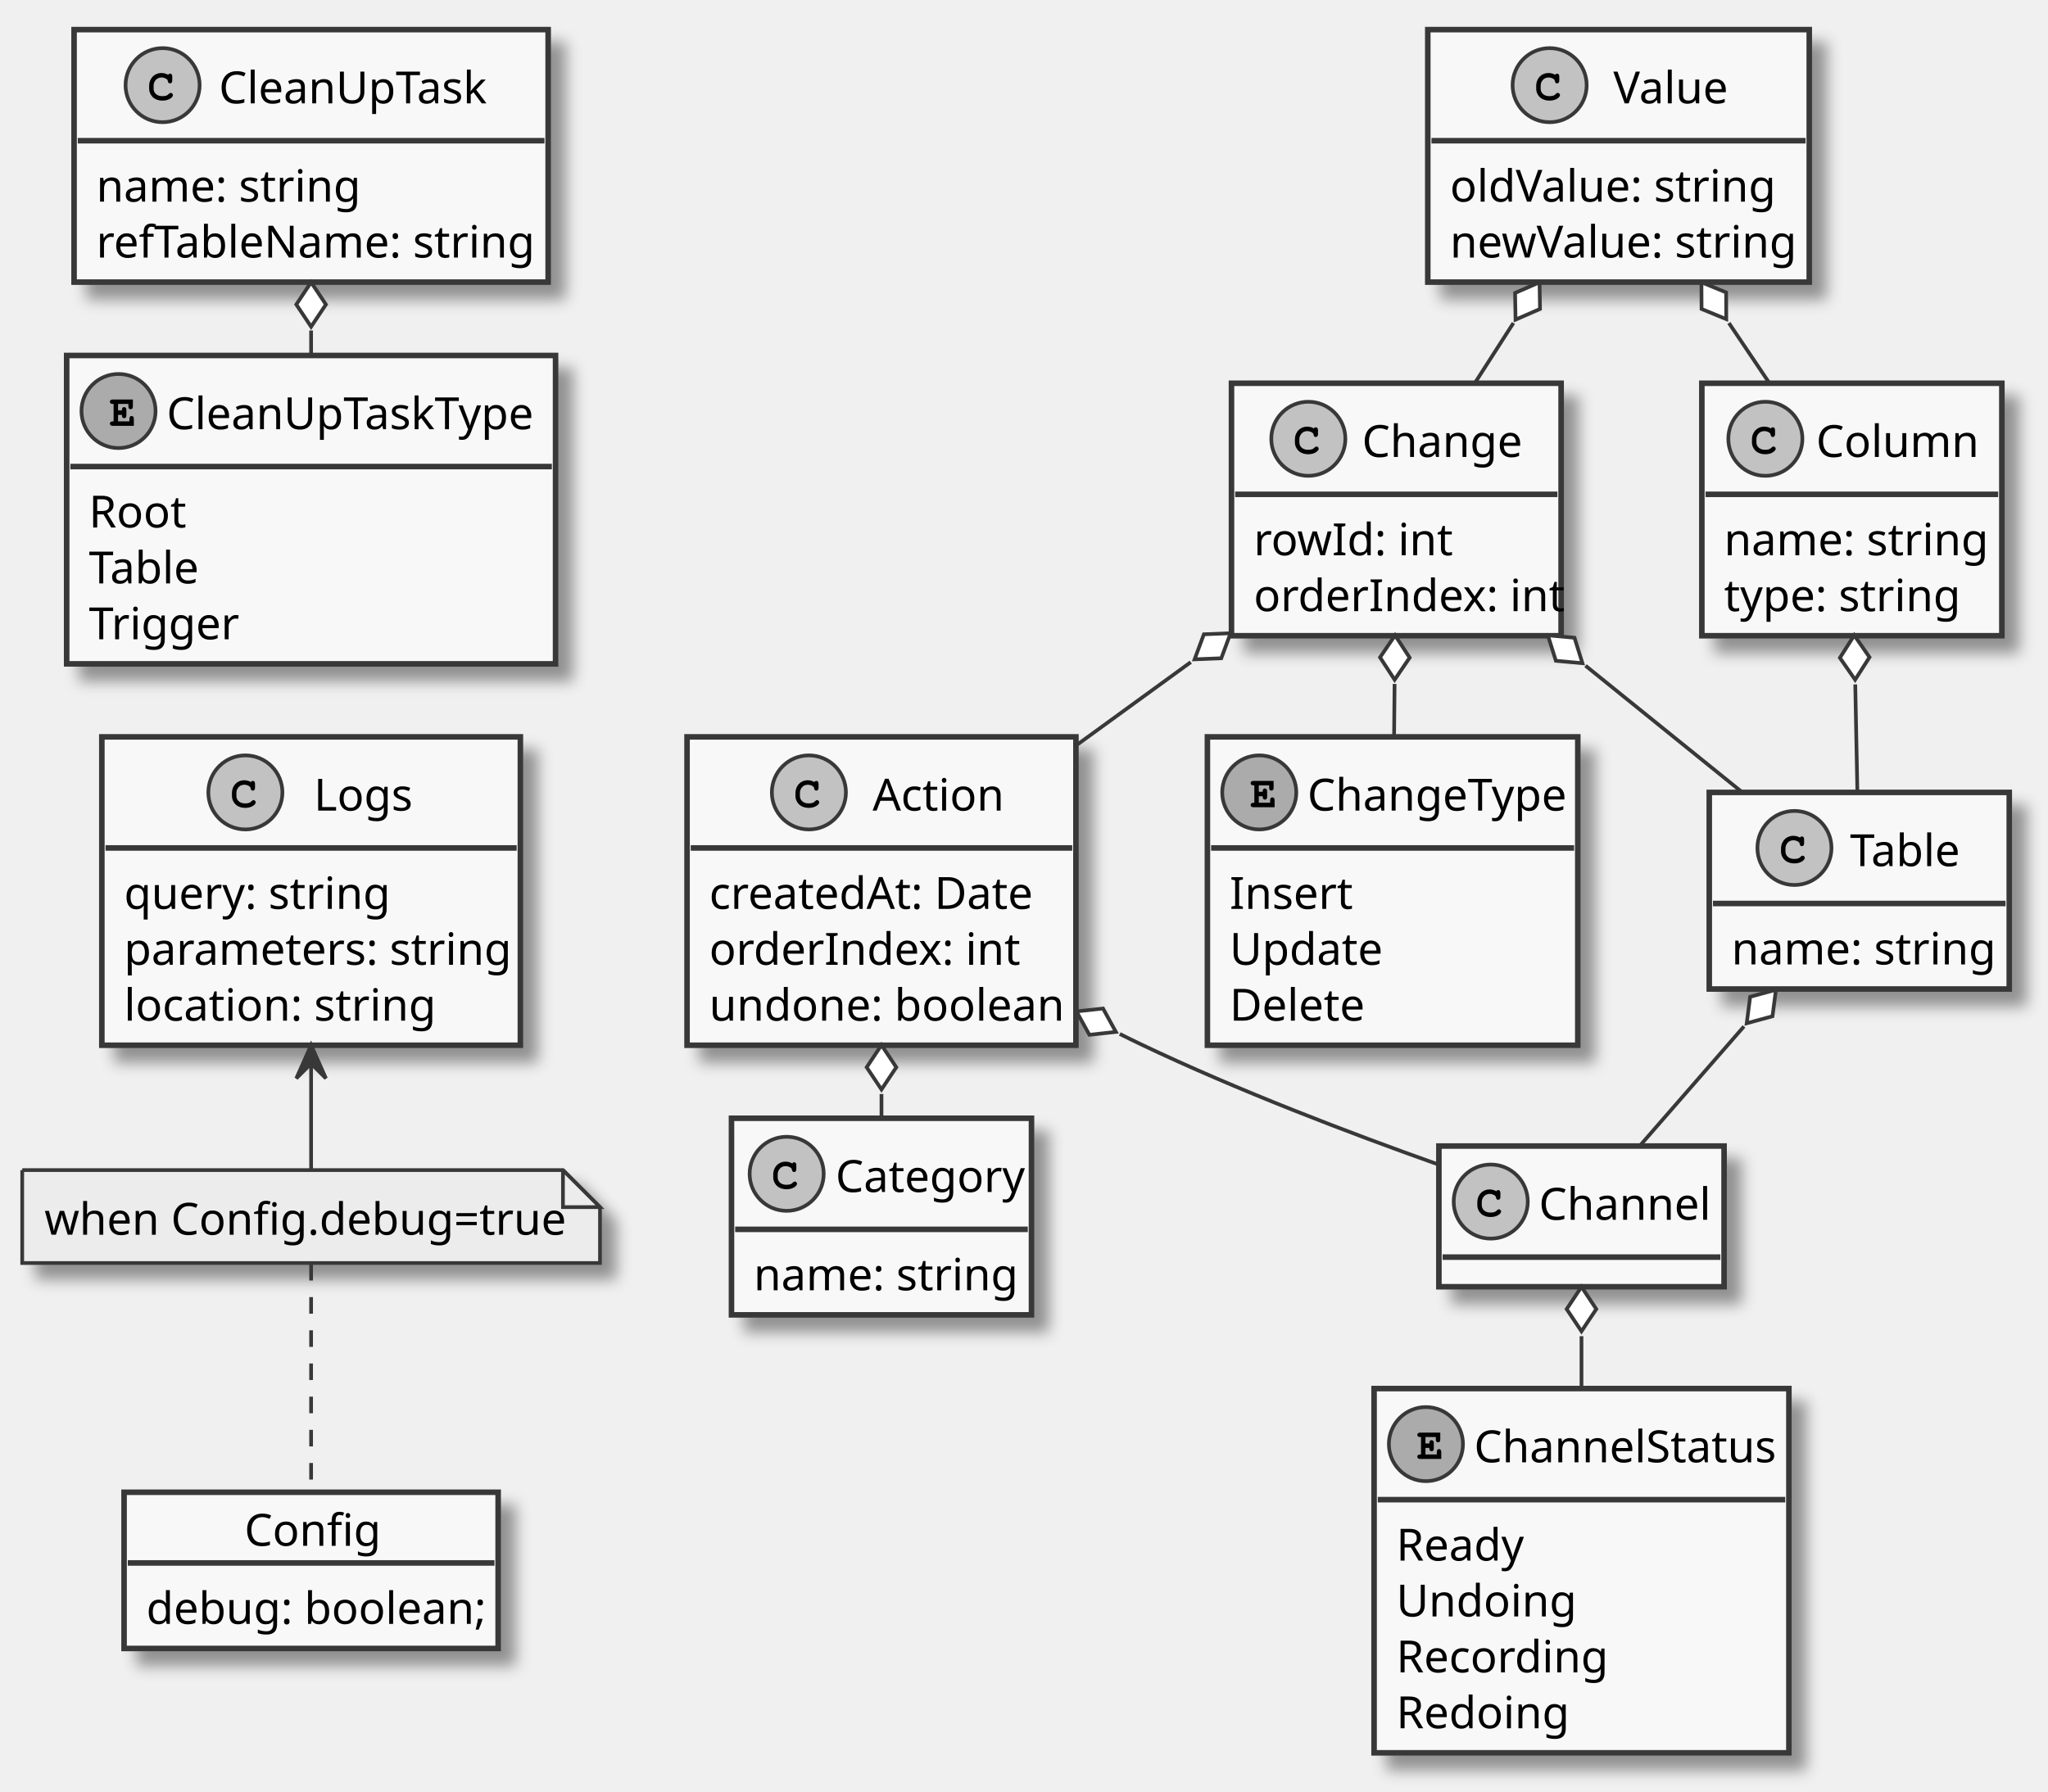
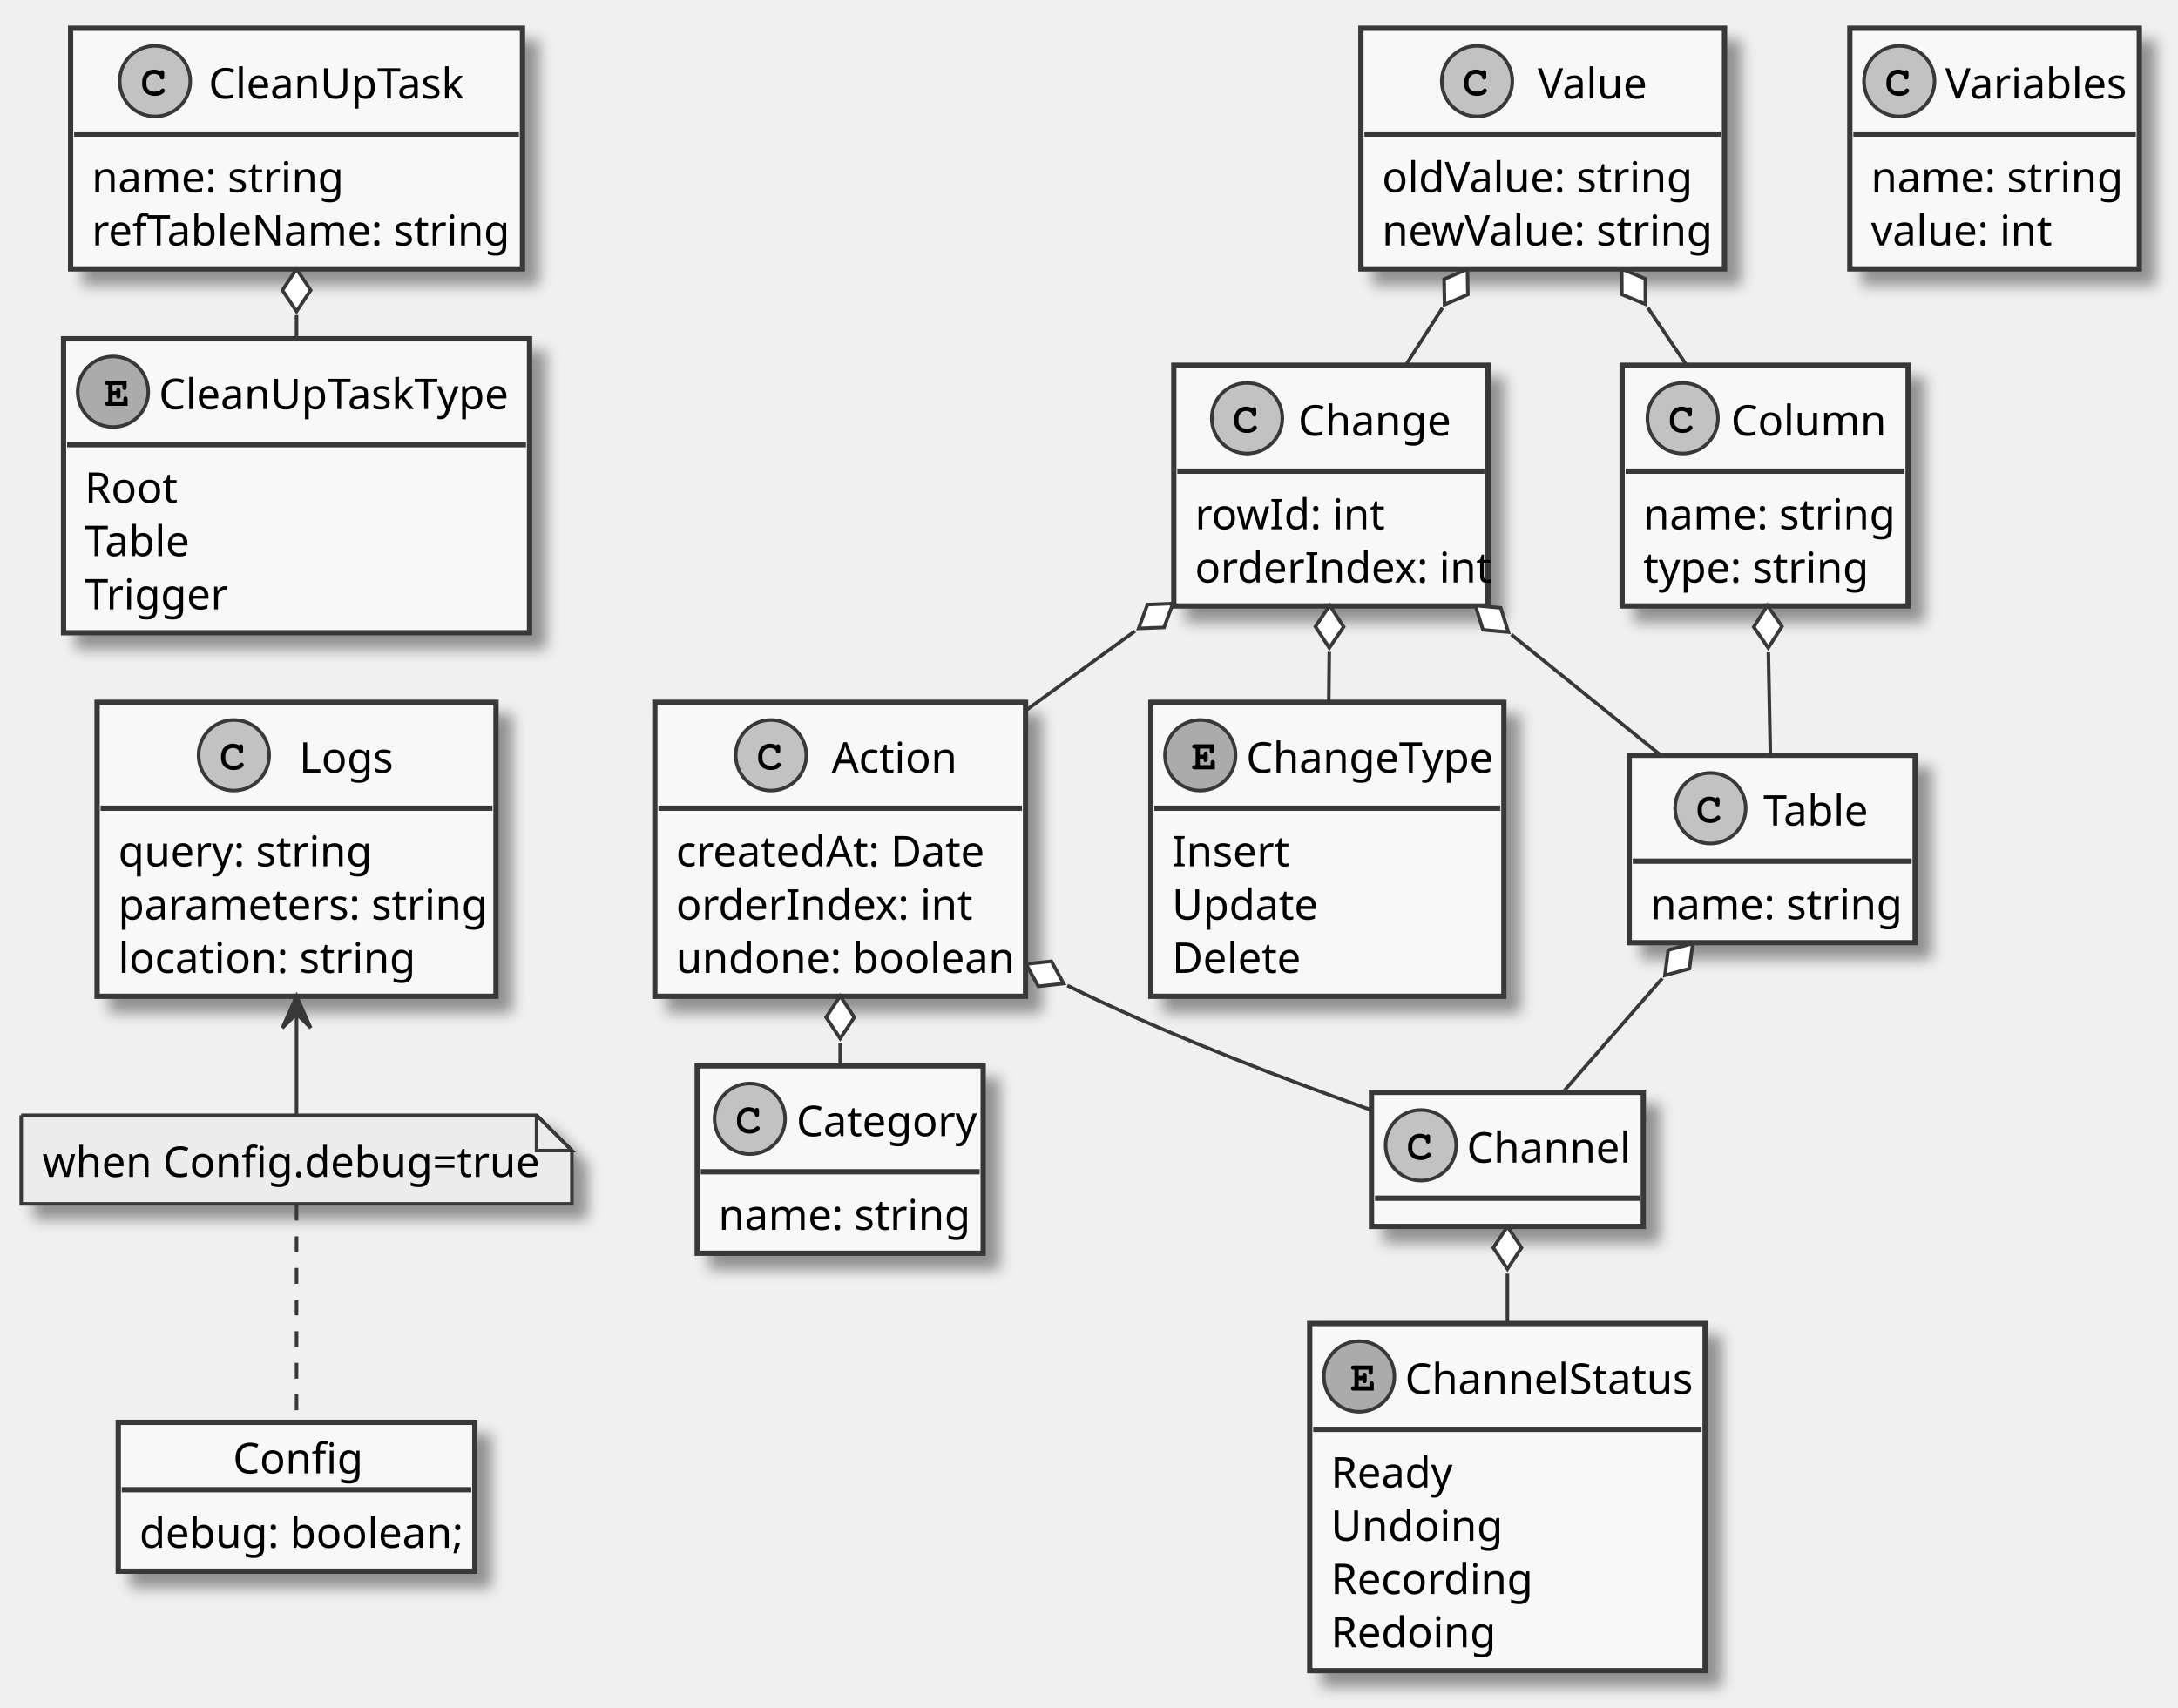
- <svg xmlns="http://www.w3.org/2000/svg" contentScriptType="application/ecmascript" contentStyleType="text/css" height="756.25px" preserveAspectRatio="none" style="width:864px;height:756px;" version="1.1" viewBox="0 0 864 756" width="864.062px" zoomAndPan="magnify">
+ <svg xmlns="http://www.w3.org/2000/svg" contentScriptType="application/ecmascript" contentStyleType="text/css" height="756.25px" preserveAspectRatio="none" style="width:964px;height:756px;" version="1.1" viewBox="0 0 964 756" width="964.062px" zoomAndPan="magnify">
  <defs>
-     <filter height="300%" id="f1dnax5k3gdd8l" width="300%" x="-1" y="-1">
+     <filter height="300%" id="f129brbdswfj5t" width="300%" x="-1" y="-1">
      <feGaussianBlur result="blurOut" stdDeviation="3.125" />
      <feColorMatrix in="blurOut" result="blurOut2" type="matrix" values="0 0 0 0 0 0 0 0 0 0 0 0 0 0 0 0 0 0 .4 0" />
      <feOffset dx="6.25" dy="6.25" in="blurOut2" result="blurOut3" />
      <feBlend in="SourceGraphic" in2="blurOut3" mode="normal" />
    </filter>
  </defs>
  <g>
-     <rect fill="#F8F8F8" filter="url(#f1dnax5k3gdd8l)" height="82.959" id="Category" style="stroke: #383838; stroke-width: 2.344;" width="126.562" x="308.594" y="471.875" />
+     <rect fill="#F8F8F8" filter="url(#f129brbdswfj5t)" height="82.959" id="Category" style="stroke: #383838; stroke-width: 2.344;" width="126.562" x="308.594" y="471.875" />
    <ellipse cx="331.875" cy="495.312" fill="#C2C2C2" rx="15.625" ry="15.625" style="stroke: #383838; stroke-width: 1.562;" />
    <path d="M334.194,490.942 Q334.365,490.698 334.56,490.576 Q334.78,490.454 335.024,490.454 Q335.44,490.454 335.684,490.747 Q335.952,491.04 335.952,491.699 L335.952,493.31 Q335.952,493.97 335.684,494.263 Q335.44,494.556 335.024,494.556 Q334.634,494.556 334.414,494.336 Q334.194,494.141 334.072,493.555 Q334.023,493.164 333.828,492.969 Q333.438,492.554 332.754,492.31 Q332.095,492.065 331.411,492.065 Q330.581,492.065 329.873,492.432 Q329.165,492.798 328.628,493.628 Q328.091,494.434 328.091,495.581 L328.091,496.802 Q328.091,498.144 329.067,499.048 Q330.068,499.951 331.802,499.951 Q332.852,499.951 333.584,499.683 Q333.999,499.512 334.463,499.023 Q334.756,498.731 334.927,498.657 Q335.098,498.56 335.293,498.56 Q335.684,498.56 335.952,498.853 Q336.245,499.121 336.245,499.512 Q336.245,499.902 335.854,500.342 Q335.293,500.977 334.414,501.343 Q333.242,501.831 331.826,501.831 Q330.142,501.831 328.823,501.147 Q327.725,500.61 326.968,499.414 Q326.211,498.218 326.211,496.826 L326.211,495.557 Q326.211,494.092 326.894,492.822 Q327.578,491.553 328.774,490.869 Q329.995,490.185 331.338,490.185 Q332.168,490.185 332.876,490.381 Q333.584,490.552 334.194,490.942 Z " />
    <text fill="#000000" font-family="sans-serif" font-size="18.75" lengthAdjust="spacingAndGlyphs" textLength="76.562" x="352.5" y="502.985">Category</text>
    <line style="stroke: #383838; stroke-width: 2.344;" x1="310.156" x2="433.594" y1="518.75" y2="518.75" />
    <text fill="#000000" font-family="sans-serif" font-size="18.75" lengthAdjust="spacingAndGlyphs" textLength="107.812" x="317.969" y="544.464">name: string</text>
-     <rect fill="#F8F8F8" filter="url(#f1dnax5k3gdd8l)" height="130.127" id="Action" style="stroke: #383838; stroke-width: 2.344;" width="164.062" x="289.844" y="310.938" />
+     <rect fill="#F8F8F8" filter="url(#f129brbdswfj5t)" height="130.127" id="Action" style="stroke: #383838; stroke-width: 2.344;" width="164.062" x="289.844" y="310.938" />
    <ellipse cx="341.25" cy="334.375" fill="#C2C2C2" rx="15.625" ry="15.625" style="stroke: #383838; stroke-width: 1.562;" />
    <path d="M343.569,330.005 Q343.74,329.761 343.935,329.639 Q344.155,329.517 344.399,329.517 Q344.815,329.517 345.059,329.81 Q345.327,330.103 345.327,330.762 L345.327,332.373 Q345.327,333.032 345.059,333.325 Q344.815,333.618 344.399,333.618 Q344.009,333.618 343.789,333.398 Q343.569,333.203 343.447,332.617 Q343.398,332.227 343.203,332.031 Q342.812,331.616 342.129,331.372 Q341.47,331.128 340.786,331.128 Q339.956,331.128 339.248,331.494 Q338.54,331.86 338.003,332.69 Q337.466,333.496 337.466,334.644 L337.466,335.864 Q337.466,337.207 338.442,338.11 Q339.443,339.014 341.177,339.014 Q342.227,339.014 342.959,338.745 Q343.374,338.574 343.838,338.086 Q344.131,337.793 344.302,337.72 Q344.473,337.622 344.668,337.622 Q345.059,337.622 345.327,337.915 Q345.62,338.184 345.62,338.574 Q345.62,338.965 345.229,339.404 Q344.668,340.039 343.789,340.405 Q342.617,340.894 341.201,340.894 Q339.517,340.894 338.198,340.21 Q337.1,339.673 336.343,338.477 Q335.586,337.28 335.586,335.889 L335.586,334.619 Q335.586,333.154 336.269,331.885 Q336.953,330.615 338.149,329.932 Q339.37,329.248 340.713,329.248 Q341.543,329.248 342.251,329.443 Q342.959,329.614 343.569,330.005 Z " />
    <text fill="#000000" font-family="sans-serif" font-size="18.75" lengthAdjust="spacingAndGlyphs" textLength="51.562" x="368.125" y="342.047">Action</text>
    <line style="stroke: #383838; stroke-width: 2.344;" x1="291.406" x2="452.344" y1="357.812" y2="357.812" />
    <text fill="#000000" font-family="sans-serif" font-size="18.75" lengthAdjust="spacingAndGlyphs" textLength="129.688" x="299.219" y="383.527">createdAt: Date</text>
    <text fill="#000000" font-family="sans-serif" font-size="18.75" lengthAdjust="spacingAndGlyphs" textLength="120.312" x="299.219" y="407.111">orderIndex: int</text>
    <text fill="#000000" font-family="sans-serif" font-size="18.75" lengthAdjust="spacingAndGlyphs" textLength="145.312" x="299.219" y="430.695">undone: boolean</text>
-     <rect fill="#F8F8F8" filter="url(#f1dnax5k3gdd8l)" height="106.543" id="Change" style="stroke: #383838; stroke-width: 2.344;" width="139.062" x="519.531" y="161.719" />
+     <rect fill="#F8F8F8" filter="url(#f129brbdswfj5t)" height="106.543" id="Change" style="stroke: #383838; stroke-width: 2.344;" width="139.062" x="519.531" y="161.719" />
    <ellipse cx="551.953" cy="185.156" fill="#C2C2C2" rx="15.625" ry="15.625" style="stroke: #383838; stroke-width: 1.562;" />
    <path d="M554.273,180.786 Q554.443,180.542 554.639,180.42 Q554.858,180.298 555.102,180.298 Q555.518,180.298 555.762,180.591 Q556.03,180.884 556.03,181.543 L556.03,183.154 Q556.03,183.814 555.762,184.106 Q555.518,184.399 555.102,184.399 Q554.712,184.399 554.492,184.18 Q554.273,183.984 554.15,183.398 Q554.102,183.008 553.906,182.812 Q553.516,182.398 552.832,182.153 Q552.173,181.909 551.489,181.909 Q550.659,181.909 549.951,182.275 Q549.243,182.642 548.706,183.472 Q548.169,184.277 548.169,185.425 L548.169,186.645 Q548.169,187.988 549.145,188.892 Q550.146,189.795 551.88,189.795 Q552.93,189.795 553.662,189.526 Q554.077,189.356 554.541,188.867 Q554.834,188.574 555.005,188.501 Q555.176,188.403 555.371,188.403 Q555.762,188.403 556.03,188.696 Q556.323,188.965 556.323,189.356 Q556.323,189.746 555.933,190.185 Q555.371,190.82 554.492,191.186 Q553.32,191.675 551.904,191.675 Q550.22,191.675 548.901,190.991 Q547.803,190.454 547.046,189.258 Q546.289,188.061 546.289,186.67 L546.289,185.4 Q546.289,183.935 546.973,182.666 Q547.656,181.397 548.852,180.713 Q550.073,180.029 551.416,180.029 Q552.246,180.029 552.954,180.225 Q553.662,180.395 554.273,180.786 Z " />
    <text fill="#000000" font-family="sans-serif" font-size="18.75" lengthAdjust="spacingAndGlyphs" textLength="68.75" x="574.609" y="192.828">Change</text>
    <line style="stroke: #383838; stroke-width: 2.344;" x1="521.094" x2="657.031" y1="208.594" y2="208.594" />
    <text fill="#000000" font-family="sans-serif" font-size="18.75" lengthAdjust="spacingAndGlyphs" textLength="76.562" x="528.906" y="234.308">rowId: int</text>
    <text fill="#000000" font-family="sans-serif" font-size="18.75" lengthAdjust="spacingAndGlyphs" textLength="120.312" x="528.906" y="257.892">orderIndex: int</text>
-     <rect fill="#F8F8F8" filter="url(#f1dnax5k3gdd8l)" height="130.127" id="ChangeType" style="stroke: #383838; stroke-width: 2.344;" width="156.25" x="509.375" y="310.938" />
+     <rect fill="#F8F8F8" filter="url(#f129brbdswfj5t)" height="130.127" id="ChangeType" style="stroke: #383838; stroke-width: 2.344;" width="156.25" x="509.375" y="310.938" />
    <ellipse cx="531.25" cy="334.375" fill="#ABABAB" rx="15.625" ry="15.625" style="stroke: #383838; stroke-width: 1.562;" />
    <path d="M531.055,335.986 L531.055,338.745 L535.84,338.745 L535.84,337.72 Q535.84,337.06 536.084,336.768 Q536.352,336.475 536.768,336.475 Q537.183,336.475 537.451,336.768 Q537.72,337.06 537.72,337.72 L537.72,340.625 L528.882,340.625 Q528.198,340.625 527.905,340.381 Q527.612,340.112 527.612,339.673 Q527.612,339.258 527.905,339.014 Q528.198,338.745 528.882,338.745 L529.175,338.745 L529.175,331.397 L528.882,331.397 Q528.198,331.397 527.905,331.152 Q527.612,330.884 527.612,330.469 Q527.612,330.029 527.905,329.785 Q528.198,329.517 528.882,329.517 L537.305,329.517 L537.305,332.373 Q537.305,333.057 537.036,333.35 Q536.792,333.618 536.352,333.618 Q535.938,333.618 535.669,333.35 Q535.425,333.057 535.425,332.373 L535.425,331.397 L531.055,331.397 L531.055,334.106 L532.69,334.106 Q532.69,333.374 532.837,333.179 Q533.106,332.715 533.643,332.715 Q534.058,332.715 534.302,333.008 Q534.57,333.301 534.57,333.984 L534.57,336.133 Q534.57,336.743 534.424,336.963 Q534.131,337.402 533.643,337.402 Q533.106,337.402 532.837,336.938 Q532.69,336.743 532.69,335.986 L531.055,335.986 Z " />
    <text fill="#000000" font-family="sans-serif" font-size="18.75" lengthAdjust="spacingAndGlyphs" textLength="109.375" x="551.562" y="342.047">ChangeType</text>
    <line style="stroke: #383838; stroke-width: 2.344;" x1="510.938" x2="664.062" y1="357.812" y2="357.812" />
    <text fill="#000000" font-family="sans-serif" font-size="18.75" lengthAdjust="spacingAndGlyphs" textLength="48.438" x="518.75" y="383.527">Insert</text>
    <text fill="#000000" font-family="sans-serif" font-size="18.75" lengthAdjust="spacingAndGlyphs" textLength="62.5" x="518.75" y="407.111">Update</text>
    <text fill="#000000" font-family="sans-serif" font-size="18.75" lengthAdjust="spacingAndGlyphs" textLength="56.25" x="518.75" y="430.695">Delete</text>
-     <rect fill="#F8F8F8" filter="url(#f1dnax5k3gdd8l)" height="82.959" id="Table" style="stroke: #383838; stroke-width: 2.344;" width="126.562" x="721.094" y="334.375" />
+     <rect fill="#F8F8F8" filter="url(#f129brbdswfj5t)" height="82.959" id="Table" style="stroke: #383838; stroke-width: 2.344;" width="126.562" x="721.094" y="334.375" />
    <ellipse cx="757.031" cy="357.812" fill="#C2C2C2" rx="15.625" ry="15.625" style="stroke: #383838; stroke-width: 1.562;" />
    <path d="M759.351,353.442 Q759.521,353.198 759.717,353.076 Q759.937,352.954 760.181,352.954 Q760.596,352.954 760.84,353.247 Q761.108,353.54 761.108,354.199 L761.108,355.81 Q761.108,356.47 760.84,356.763 Q760.596,357.056 760.181,357.056 Q759.79,357.056 759.57,356.836 Q759.351,356.641 759.229,356.055 Q759.18,355.664 758.984,355.469 Q758.594,355.054 757.91,354.81 Q757.251,354.565 756.567,354.565 Q755.737,354.565 755.029,354.932 Q754.321,355.298 753.784,356.128 Q753.247,356.934 753.247,358.081 L753.247,359.302 Q753.247,360.644 754.224,361.548 Q755.225,362.451 756.958,362.451 Q758.008,362.451 758.74,362.183 Q759.155,362.012 759.619,361.523 Q759.912,361.231 760.083,361.157 Q760.254,361.06 760.449,361.06 Q760.84,361.06 761.108,361.353 Q761.401,361.621 761.401,362.012 Q761.401,362.402 761.011,362.842 Q760.449,363.477 759.57,363.843 Q758.398,364.331 756.982,364.331 Q755.298,364.331 753.98,363.647 Q752.881,363.11 752.124,361.914 Q751.367,360.718 751.367,359.326 L751.367,358.057 Q751.367,356.592 752.051,355.322 Q752.734,354.053 753.931,353.369 Q755.151,352.685 756.494,352.685 Q757.324,352.685 758.032,352.881 Q758.74,353.052 759.351,353.442 Z " />
    <text fill="#000000" font-family="sans-serif" font-size="18.75" lengthAdjust="spacingAndGlyphs" textLength="48.438" x="780.469" y="365.485">Table</text>
    <line style="stroke: #383838; stroke-width: 2.344;" x1="722.656" x2="846.094" y1="381.25" y2="381.25" />
    <text fill="#000000" font-family="sans-serif" font-size="18.75" lengthAdjust="spacingAndGlyphs" textLength="107.812" x="730.469" y="406.964">name: string</text>
-     <rect fill="#F8F8F8" filter="url(#f1dnax5k3gdd8l)" height="106.543" id="Column" style="stroke: #383838; stroke-width: 2.344;" width="126.562" x="717.969" y="161.719" />
+     <rect fill="#F8F8F8" filter="url(#f129brbdswfj5t)" height="106.543" id="Column" style="stroke: #383838; stroke-width: 2.344;" width="126.562" x="717.969" y="161.719" />
    <ellipse cx="744.766" cy="185.156" fill="#C2C2C2" rx="15.625" ry="15.625" style="stroke: #383838; stroke-width: 1.562;" />
    <path d="M747.085,180.786 Q747.256,180.542 747.451,180.42 Q747.671,180.298 747.915,180.298 Q748.33,180.298 748.574,180.591 Q748.843,180.884 748.843,181.543 L748.843,183.154 Q748.843,183.814 748.574,184.106 Q748.33,184.399 747.915,184.399 Q747.524,184.399 747.305,184.18 Q747.085,183.984 746.963,183.398 Q746.914,183.008 746.719,182.812 Q746.328,182.398 745.644,182.153 Q744.985,181.909 744.302,181.909 Q743.472,181.909 742.764,182.275 Q742.056,182.642 741.519,183.472 Q740.981,184.277 740.981,185.425 L740.981,186.645 Q740.981,187.988 741.958,188.892 Q742.959,189.795 744.692,189.795 Q745.742,189.795 746.475,189.526 Q746.89,189.356 747.354,188.867 Q747.646,188.574 747.817,188.501 Q747.988,188.403 748.184,188.403 Q748.574,188.403 748.843,188.696 Q749.136,188.965 749.136,189.356 Q749.136,189.746 748.745,190.185 Q748.184,190.82 747.305,191.186 Q746.133,191.675 744.717,191.675 Q743.032,191.675 741.714,190.991 Q740.615,190.454 739.858,189.258 Q739.102,188.061 739.102,186.67 L739.102,185.4 Q739.102,183.935 739.785,182.666 Q740.469,181.397 741.665,180.713 Q742.886,180.029 744.229,180.029 Q745.059,180.029 745.767,180.225 Q746.475,180.395 747.085,180.786 Z " />
    <text fill="#000000" font-family="sans-serif" font-size="18.75" lengthAdjust="spacingAndGlyphs" textLength="68.75" x="766.172" y="192.828">Column</text>
    <line style="stroke: #383838; stroke-width: 2.344;" x1="719.531" x2="842.969" y1="208.594" y2="208.594" />
    <text fill="#000000" font-family="sans-serif" font-size="18.75" lengthAdjust="spacingAndGlyphs" textLength="107.812" x="727.344" y="234.308">name: string</text>
    <text fill="#000000" font-family="sans-serif" font-size="18.75" lengthAdjust="spacingAndGlyphs" textLength="92.188" x="727.344" y="257.892">type: string</text>
-     <rect fill="#F8F8F8" filter="url(#f1dnax5k3gdd8l)" height="106.543" id="Value" style="stroke: #383838; stroke-width: 2.344;" width="160.938" x="602.344" y="12.5" />
+     <rect fill="#F8F8F8" filter="url(#f129brbdswfj5t)" height="106.543" id="Value" style="stroke: #383838; stroke-width: 2.344;" width="160.938" x="602.344" y="12.5" />
    <ellipse cx="653.75" cy="35.938" fill="#C2C2C2" rx="15.625" ry="15.625" style="stroke: #383838; stroke-width: 1.562;" />
    <path d="M656.069,31.567 Q656.24,31.323 656.436,31.201 Q656.655,31.079 656.899,31.079 Q657.314,31.079 657.559,31.372 Q657.827,31.665 657.827,32.324 L657.827,33.935 Q657.827,34.595 657.559,34.888 Q657.314,35.181 656.899,35.181 Q656.509,35.181 656.289,34.961 Q656.069,34.766 655.947,34.18 Q655.898,33.789 655.703,33.594 Q655.312,33.179 654.629,32.935 Q653.97,32.69 653.286,32.69 Q652.456,32.69 651.748,33.057 Q651.04,33.423 650.503,34.253 Q649.966,35.059 649.966,36.206 L649.966,37.427 Q649.966,38.77 650.942,39.673 Q651.943,40.576 653.677,40.576 Q654.727,40.576 655.459,40.308 Q655.874,40.137 656.338,39.648 Q656.631,39.355 656.802,39.282 Q656.973,39.185 657.168,39.185 Q657.559,39.185 657.827,39.477 Q658.12,39.746 658.12,40.137 Q658.12,40.527 657.73,40.967 Q657.168,41.602 656.289,41.968 Q655.117,42.456 653.701,42.456 Q652.017,42.456 650.698,41.773 Q649.6,41.235 648.843,40.039 Q648.086,38.843 648.086,37.451 L648.086,36.182 Q648.086,34.717 648.769,33.447 Q649.453,32.178 650.649,31.494 Q651.87,30.811 653.213,30.811 Q654.043,30.811 654.751,31.006 Q655.459,31.177 656.069,31.567 Z " />
    <text fill="#000000" font-family="sans-serif" font-size="18.75" lengthAdjust="spacingAndGlyphs" textLength="48.438" x="680.625" y="43.61">Value</text>
    <line style="stroke: #383838; stroke-width: 2.344;" x1="603.906" x2="761.719" y1="59.375" y2="59.375" />
    <text fill="#000000" font-family="sans-serif" font-size="18.75" lengthAdjust="spacingAndGlyphs" textLength="132.812" x="611.719" y="85.089">oldValue: string</text>
    <text fill="#000000" font-family="sans-serif" font-size="18.75" lengthAdjust="spacingAndGlyphs" textLength="142.188" x="611.719" y="108.673">newValue: string</text>
-     <rect fill="#F8F8F8" filter="url(#f1dnax5k3gdd8l)" height="59.375" id="Channel" style="stroke: #383838; stroke-width: 2.344;" width="120.312" x="607.031" y="483.594" />
+     <rect fill="#F8F8F8" filter="url(#f129brbdswfj5t)" height="59.375" id="Channel" style="stroke: #383838; stroke-width: 2.344;" width="120.312" x="607.031" y="483.594" />
    <ellipse cx="628.906" cy="507.031" fill="#C2C2C2" rx="15.625" ry="15.625" style="stroke: #383838; stroke-width: 1.562;" />
    <path d="M631.226,502.661 Q631.396,502.417 631.592,502.295 Q631.812,502.173 632.056,502.173 Q632.471,502.173 632.715,502.466 Q632.983,502.759 632.983,503.418 L632.983,505.029 Q632.983,505.688 632.715,505.981 Q632.471,506.274 632.056,506.274 Q631.665,506.274 631.445,506.055 Q631.226,505.859 631.104,505.273 Q631.055,504.883 630.859,504.688 Q630.469,504.272 629.785,504.028 Q629.126,503.784 628.442,503.784 Q627.612,503.784 626.904,504.15 Q626.196,504.517 625.659,505.347 Q625.122,506.152 625.122,507.3 L625.122,508.521 Q625.122,509.863 626.099,510.767 Q627.1,511.67 628.833,511.67 Q629.883,511.67 630.615,511.401 Q631.03,511.231 631.494,510.742 Q631.787,510.449 631.958,510.376 Q632.129,510.278 632.324,510.278 Q632.715,510.278 632.983,510.571 Q633.276,510.84 633.276,511.231 Q633.276,511.621 632.886,512.061 Q632.324,512.695 631.445,513.062 Q630.273,513.55 628.857,513.55 Q627.173,513.55 625.855,512.866 Q624.756,512.329 623.999,511.133 Q623.242,509.937 623.242,508.545 L623.242,507.275 Q623.242,505.81 623.926,504.541 Q624.609,503.272 625.806,502.588 Q627.026,501.904 628.369,501.904 Q629.199,501.904 629.907,502.1 Q630.615,502.271 631.226,502.661 Z " />
    <text fill="#000000" font-family="sans-serif" font-size="18.75" lengthAdjust="spacingAndGlyphs" textLength="73.438" x="649.219" y="514.703">Channel</text>
    <line style="stroke: #383838; stroke-width: 2.344;" x1="608.594" x2="725.781" y1="530.469" y2="530.469" />
-     <rect fill="#F8F8F8" filter="url(#f1dnax5k3gdd8l)" height="153.711" id="ChannelStatus" style="stroke: #383838; stroke-width: 2.344;" width="175" x="579.688" y="585.938" />
+     <rect fill="#F8F8F8" filter="url(#f129brbdswfj5t)" height="153.711" id="ChannelStatus" style="stroke: #383838; stroke-width: 2.344;" width="175" x="579.688" y="585.938" />
    <ellipse cx="601.562" cy="609.375" fill="#ABABAB" rx="15.625" ry="15.625" style="stroke: #383838; stroke-width: 1.562;" />
    <path d="M601.367,610.986 L601.367,613.745 L606.152,613.745 L606.152,612.72 Q606.152,612.061 606.396,611.768 Q606.665,611.475 607.08,611.475 Q607.495,611.475 607.764,611.768 Q608.032,612.061 608.032,612.72 L608.032,615.625 L599.194,615.625 Q598.511,615.625 598.218,615.381 Q597.925,615.112 597.925,614.673 Q597.925,614.258 598.218,614.014 Q598.511,613.745 599.194,613.745 L599.487,613.745 L599.487,606.396 L599.194,606.396 Q598.511,606.396 598.218,606.152 Q597.925,605.884 597.925,605.469 Q597.925,605.029 598.218,604.785 Q598.511,604.517 599.194,604.517 L607.617,604.517 L607.617,607.373 Q607.617,608.057 607.349,608.35 Q607.105,608.618 606.665,608.618 Q606.25,608.618 605.981,608.35 Q605.737,608.057 605.737,607.373 L605.737,606.396 L601.367,606.396 L601.367,609.106 L603.003,609.106 Q603.003,608.374 603.149,608.179 Q603.418,607.715 603.955,607.715 Q604.37,607.715 604.614,608.008 Q604.883,608.301 604.883,608.984 L604.883,611.133 Q604.883,611.743 604.736,611.963 Q604.443,612.402 603.955,612.402 Q603.418,612.402 603.149,611.938 Q603.003,611.743 603.003,610.986 L601.367,610.986 Z " />
    <text fill="#000000" font-family="sans-serif" font-size="18.75" lengthAdjust="spacingAndGlyphs" textLength="128.125" x="621.875" y="617.047">ChannelStatus</text>
    <line style="stroke: #383838; stroke-width: 2.344;" x1="581.25" x2="753.125" y1="632.812" y2="632.812" />
    <text fill="#000000" font-family="sans-serif" font-size="18.75" lengthAdjust="spacingAndGlyphs" textLength="54.688" x="589.062" y="658.527">Ready</text>
    <text fill="#000000" font-family="sans-serif" font-size="18.75" lengthAdjust="spacingAndGlyphs" textLength="73.438" x="589.062" y="682.111">Undoing</text>
    <text fill="#000000" font-family="sans-serif" font-size="18.75" lengthAdjust="spacingAndGlyphs" textLength="89.062" x="589.062" y="705.695">Recording</text>
    <text fill="#000000" font-family="sans-serif" font-size="18.75" lengthAdjust="spacingAndGlyphs" textLength="73.438" x="589.062" y="729.279">Redoing</text>
-     <rect fill="#F8F8F8" filter="url(#f1dnax5k3gdd8l)" height="106.543" id="CleanUpTask" style="stroke: #383838; stroke-width: 2.344;" width="200" x="31.25" y="12.5" />
+     <rect fill="#F8F8F8" filter="url(#f129brbdswfj5t)" height="106.543" id="CleanUpTask" style="stroke: #383838; stroke-width: 2.344;" width="200" x="31.25" y="12.5" />
    <ellipse cx="68.594" cy="35.938" fill="#C2C2C2" rx="15.625" ry="15.625" style="stroke: #383838; stroke-width: 1.562;" />
    <path d="M70.913,31.567 Q71.084,31.323 71.279,31.201 Q71.499,31.079 71.743,31.079 Q72.158,31.079 72.402,31.372 Q72.671,31.665 72.671,32.324 L72.671,33.935 Q72.671,34.595 72.402,34.888 Q72.158,35.181 71.743,35.181 Q71.353,35.181 71.133,34.961 Q70.913,34.766 70.791,34.18 Q70.742,33.789 70.547,33.594 Q70.156,33.179 69.473,32.935 Q68.814,32.69 68.13,32.69 Q67.3,32.69 66.592,33.057 Q65.884,33.423 65.347,34.253 Q64.81,35.059 64.81,36.206 L64.81,37.427 Q64.81,38.77 65.786,39.673 Q66.787,40.576 68.52,40.576 Q69.57,40.576 70.303,40.308 Q70.718,40.137 71.182,39.648 Q71.475,39.355 71.645,39.282 Q71.816,39.185 72.012,39.185 Q72.402,39.185 72.671,39.477 Q72.964,39.746 72.964,40.137 Q72.964,40.527 72.573,40.967 Q72.012,41.602 71.133,41.968 Q69.961,42.456 68.545,42.456 Q66.86,42.456 65.542,41.773 Q64.443,41.235 63.687,40.039 Q62.93,38.843 62.93,37.451 L62.93,36.182 Q62.93,34.717 63.613,33.447 Q64.297,32.178 65.493,31.494 Q66.714,30.811 68.057,30.811 Q68.887,30.811 69.595,31.006 Q70.303,31.177 70.913,31.567 Z " />
    <text fill="#000000" font-family="sans-serif" font-size="18.75" lengthAdjust="spacingAndGlyphs" textLength="118.75" x="92.344" y="43.61">CleanUpTask</text>
    <line style="stroke: #383838; stroke-width: 2.344;" x1="32.812" x2="229.688" y1="59.375" y2="59.375" />
    <text fill="#000000" font-family="sans-serif" font-size="18.75" lengthAdjust="spacingAndGlyphs" textLength="107.812" x="40.625" y="85.089">name: string</text>
    <text fill="#000000" font-family="sans-serif" font-size="18.75" lengthAdjust="spacingAndGlyphs" textLength="181.25" x="40.625" y="108.673">refTableName: string</text>
-     <rect fill="#F8F8F8" filter="url(#f1dnax5k3gdd8l)" height="130.127" id="CleanUpTaskType" style="stroke: #383838; stroke-width: 2.344;" width="206.25" x="28.125" y="150" />
+     <rect fill="#F8F8F8" filter="url(#f129brbdswfj5t)" height="130.127" id="CleanUpTaskType" style="stroke: #383838; stroke-width: 2.344;" width="206.25" x="28.125" y="150" />
    <ellipse cx="50" cy="173.438" fill="#ABABAB" rx="15.625" ry="15.625" style="stroke: #383838; stroke-width: 1.562;" />
    <path d="M49.805,175.049 L49.805,177.808 L54.59,177.808 L54.59,176.782 Q54.59,176.123 54.834,175.83 Q55.102,175.537 55.518,175.537 Q55.933,175.537 56.201,175.83 Q56.47,176.123 56.47,176.782 L56.47,179.688 L47.632,179.688 Q46.948,179.688 46.655,179.443 Q46.362,179.175 46.362,178.735 Q46.362,178.32 46.655,178.076 Q46.948,177.808 47.632,177.808 L47.925,177.808 L47.925,170.459 L47.632,170.459 Q46.948,170.459 46.655,170.215 Q46.362,169.946 46.362,169.531 Q46.362,169.092 46.655,168.848 Q46.948,168.579 47.632,168.579 L56.055,168.579 L56.055,171.435 Q56.055,172.119 55.786,172.412 Q55.542,172.681 55.102,172.681 Q54.688,172.681 54.419,172.412 Q54.175,172.119 54.175,171.435 L54.175,170.459 L49.805,170.459 L49.805,173.169 L51.44,173.169 Q51.44,172.436 51.587,172.241 Q51.855,171.777 52.393,171.777 Q52.808,171.777 53.052,172.07 Q53.32,172.363 53.32,173.047 L53.32,175.195 Q53.32,175.806 53.174,176.025 Q52.881,176.465 52.393,176.465 Q51.855,176.465 51.587,176.001 Q51.44,175.806 51.44,175.049 L49.805,175.049 Z " />
    <text fill="#000000" font-family="sans-serif" font-size="18.75" lengthAdjust="spacingAndGlyphs" textLength="159.375" x="70.312" y="181.11">CleanUpTaskType</text>
    <line style="stroke: #383838; stroke-width: 2.344;" x1="29.688" x2="232.812" y1="196.875" y2="196.875" />
    <text fill="#000000" font-family="sans-serif" font-size="18.75" lengthAdjust="spacingAndGlyphs" textLength="40.625" x="37.5" y="222.589">Root</text>
    <text fill="#000000" font-family="sans-serif" font-size="18.75" lengthAdjust="spacingAndGlyphs" textLength="48.438" x="37.5" y="246.173">Table</text>
    <text fill="#000000" font-family="sans-serif" font-size="18.75" lengthAdjust="spacingAndGlyphs" textLength="60.938" x="37.5" y="269.757">Trigger</text>
-     <rect fill="#F8F8F8" filter="url(#f1dnax5k3gdd8l)" height="130.127" id="Logs" style="stroke: #383838; stroke-width: 2.344;" width="176.562" x="42.969" y="310.938" />
+     <rect fill="#F8F8F8" filter="url(#f129brbdswfj5t)" height="130.127" id="Logs" style="stroke: #383838; stroke-width: 2.344;" width="176.562" x="42.969" y="310.938" />
    <ellipse cx="103.516" cy="334.375" fill="#C2C2C2" rx="15.625" ry="15.625" style="stroke: #383838; stroke-width: 1.562;" />
    <path d="M105.835,330.005 Q106.006,329.761 106.201,329.639 Q106.421,329.517 106.665,329.517 Q107.08,329.517 107.324,329.81 Q107.593,330.103 107.593,330.762 L107.593,332.373 Q107.593,333.032 107.324,333.325 Q107.08,333.618 106.665,333.618 Q106.274,333.618 106.055,333.398 Q105.835,333.203 105.713,332.617 Q105.664,332.227 105.469,332.031 Q105.078,331.616 104.394,331.372 Q103.735,331.128 103.052,331.128 Q102.222,331.128 101.514,331.494 Q100.806,331.86 100.269,332.69 Q99.731,333.496 99.731,334.644 L99.731,335.864 Q99.731,337.207 100.708,338.11 Q101.709,339.014 103.442,339.014 Q104.492,339.014 105.225,338.745 Q105.64,338.574 106.103,338.086 Q106.397,337.793 106.567,337.72 Q106.738,337.622 106.934,337.622 Q107.324,337.622 107.593,337.915 Q107.886,338.184 107.886,338.574 Q107.886,338.965 107.495,339.404 Q106.934,340.039 106.055,340.405 Q104.883,340.894 103.467,340.894 Q101.782,340.894 100.464,340.21 Q99.365,339.673 98.608,338.477 Q97.852,337.28 97.852,335.889 L97.852,334.619 Q97.852,333.154 98.535,331.885 Q99.219,330.615 100.415,329.932 Q101.636,329.248 102.978,329.248 Q103.809,329.248 104.517,329.443 Q105.225,329.614 105.835,330.005 Z " />
    <text fill="#000000" font-family="sans-serif" font-size="18.75" lengthAdjust="spacingAndGlyphs" textLength="43.75" x="132.422" y="342.047">Logs</text>
    <line style="stroke: #383838; stroke-width: 2.344;" x1="44.531" x2="217.969" y1="357.812" y2="357.812" />
    <text fill="#000000" font-family="sans-serif" font-size="18.75" lengthAdjust="spacingAndGlyphs" textLength="104.688" x="52.344" y="383.527">query: string</text>
    <text fill="#000000" font-family="sans-serif" font-size="18.75" lengthAdjust="spacingAndGlyphs" textLength="157.812" x="52.344" y="407.111">parameters: string</text>
    <text fill="#000000" font-family="sans-serif" font-size="18.75" lengthAdjust="spacingAndGlyphs" textLength="125" x="52.344" y="430.695">location: string</text>
-     <rect fill="#F8F8F8" filter="url(#f1dnax5k3gdd8l)" height="65.918" style="stroke: #383838; stroke-width: 2.344;" width="157.812" x="52.344" y="629.688" />
+     <rect fill="#F8F8F8" filter="url(#f129brbdswfj5t)" height="65.918" style="stroke: #383838; stroke-width: 2.344;" width="157.812" x="52.344" y="629.688" />
    <text fill="#000000" font-family="sans-serif" font-size="18.75" lengthAdjust="spacingAndGlyphs" textLength="56.25" x="103.125" y="652.277">Config</text>
    <line style="stroke: #383838; stroke-width: 2.344;" x1="53.906" x2="208.594" y1="659.521" y2="659.521" />
    <text fill="#000000" font-family="sans-serif" font-size="18.75" lengthAdjust="spacingAndGlyphs" textLength="139.062" x="61.719" y="685.236">debug: boolean;</text>
-     <path d="M9.375,493.75 L9.375,532.959 L253.125,532.959 L253.125,509.375 L237.5,493.75 L9.375,493.75 " fill="#ECECEC" filter="url(#f1dnax5k3gdd8l)" style="stroke: #383838; stroke-width: 1.562;" />
+     <rect fill="#F8F8F8" filter="url(#f129brbdswfj5t)" height="106.543" id="Variables" style="stroke: #383838; stroke-width: 2.344;" width="128.125" x="818.75" y="12.5" />
+     <ellipse cx="840.625" cy="35.938" fill="#C2C2C2" rx="15.625" ry="15.625" style="stroke: #383838; stroke-width: 1.562;" />
+     <path d="M842.944,31.567 Q843.115,31.323 843.311,31.201 Q843.53,31.079 843.774,31.079 Q844.189,31.079 844.434,31.372 Q844.702,31.665 844.702,32.324 L844.702,33.935 Q844.702,34.595 844.434,34.888 Q844.189,35.181 843.774,35.181 Q843.384,35.181 843.164,34.961 Q842.944,34.766 842.822,34.18 Q842.773,33.789 842.578,33.594 Q842.188,33.179 841.504,32.935 Q840.845,32.69 840.161,32.69 Q839.331,32.69 838.623,33.057 Q837.915,33.423 837.378,34.253 Q836.841,35.059 836.841,36.206 L836.841,37.427 Q836.841,38.77 837.817,39.673 Q838.818,40.576 840.552,40.576 Q841.602,40.576 842.334,40.308 Q842.749,40.137 843.213,39.648 Q843.506,39.355 843.677,39.282 Q843.848,39.185 844.043,39.185 Q844.434,39.185 844.702,39.477 Q844.995,39.746 844.995,40.137 Q844.995,40.527 844.605,40.967 Q844.043,41.602 843.164,41.968 Q841.992,42.456 840.576,42.456 Q838.892,42.456 837.573,41.773 Q836.475,41.235 835.718,40.039 Q834.961,38.843 834.961,37.451 L834.961,36.182 Q834.961,34.717 835.644,33.447 Q836.328,32.178 837.524,31.494 Q838.745,30.811 840.088,30.811 Q840.918,30.811 841.626,31.006 Q842.334,31.177 842.944,31.567 Z " />
+     <text fill="#000000" font-family="sans-serif" font-size="18.75" lengthAdjust="spacingAndGlyphs" textLength="81.25" x="860.938" y="43.61">Variables</text>
+     <line style="stroke: #383838; stroke-width: 2.344;" x1="820.312" x2="945.312" y1="59.375" y2="59.375" />
+     <text fill="#000000" font-family="sans-serif" font-size="18.75" lengthAdjust="spacingAndGlyphs" textLength="107.812" x="828.125" y="85.089">name: string</text>
+     <text fill="#000000" font-family="sans-serif" font-size="18.75" lengthAdjust="spacingAndGlyphs" textLength="75" x="828.125" y="108.673">value: int</text>
+     <path d="M9.375,493.75 L9.375,532.959 L253.125,532.959 L253.125,509.375 L237.5,493.75 L9.375,493.75 " fill="#ECECEC" filter="url(#f129brbdswfj5t)" style="stroke: #383838; stroke-width: 1.562;" />
    <path d="M237.5,493.75 L237.5,509.375 L253.125,509.375 L237.5,493.75 " fill="#ECECEC" style="stroke: #383838; stroke-width: 1.562;" />
    <text fill="#000000" font-family="sans-serif" font-size="18.75" lengthAdjust="spacingAndGlyphs" textLength="210.938" x="18.75" y="521.027">when Config.debug=true</text>
    <path d="M667.188,563.844 C667.188,570.828 667.188,578.141 667.188,585.484 " fill="none" id="Channel-ChannelStatus" style="stroke: #383838; stroke-width: 1.562;" />
    <polygon fill="#FFFFFF" points="667.188,543.016,660.938,552.391,667.188,561.766,673.438,552.391,667.188,543.016" style="stroke: #383838; stroke-width: 1.562;" />
    <path d="M472.406,436.297 C475.375,437.781 478.328,439.234 481.25,440.625 C522.109,460.109 569.844,478.266 606.719,491.359 " fill="none" id="Action-Channel" style="stroke: #383838; stroke-width: 1.562;" />
    <polygon fill="#FFFFFF" points="454.141,426.781,459.571,436.653,470.773,435.438,465.342,425.565,454.141,426.781" style="stroke: #383838; stroke-width: 1.562;" />
    <path d="M371.875,461.625 C371.875,464.922 371.875,468.141 371.875,471.281 " fill="none" id="Action-Category" style="stroke: #383838; stroke-width: 1.562;" />
    <polygon fill="#FFFFFF" points="371.875,440.984,365.625,450.359,371.875,459.734,378.125,450.359,371.875,440.984" style="stroke: #383838; stroke-width: 1.562;" />
    <path d="M668.891,280.906 C691.094,298.859 714.578,317.828 734.531,333.938 " fill="none" id="Change-Table" style="stroke: #383838; stroke-width: 1.562;" />
    <polygon fill="#FFFFFF" points="653.016,268.078,656.38,278.831,667.601,279.861,664.236,269.108,653.016,268.078" style="stroke: #383838; stroke-width: 1.562;" />
    <path d="M502.359,279.406 C486.594,290.859 470.188,302.781 454.547,314.156 " fill="none" id="Change-Action" style="stroke: #383838; stroke-width: 1.562;" />
    <polygon fill="#FFFFFF" points="519.141,267.203,507.882,267.653,503.967,278.218,515.225,277.768,519.141,267.203" style="stroke: #383838; stroke-width: 1.562;" />
    <path d="M588.344,288.594 C588.281,296.016 588.203,303.531 588.125,310.859 " fill="none" id="Change-ChangeType" style="stroke: #383838; stroke-width: 1.562;" />
    <polygon fill="#FFFFFF" points="588.547,268.078,582.205,277.391,588.361,286.827,594.704,277.514,588.547,268.078" style="stroke: #383838; stroke-width: 1.562;" />
    <path d="M735.734,433.125 C720.641,450.422 704.656,468.766 691.906,483.375 " fill="none" id="Table-Channel" style="stroke: #383838; stroke-width: 1.562;" />
    <polygon fill="#FFFFFF" points="749.219,417.656,738.347,420.616,736.898,431.79,747.77,428.83,749.219,417.656" style="stroke: #383838; stroke-width: 1.562;" />
    <path d="M782.688,288.797 C782.984,304.312 783.312,320.172 783.578,333.938 " fill="none" id="Column-Table" style="stroke: #383838; stroke-width: 1.562;" />
    <polygon fill="#FFFFFF" points="782.266,268.078,776.202,277.575,782.636,286.825,788.7,277.328,782.266,268.078" style="stroke: #383838; stroke-width: 1.562;" />
    <path d="M729.375,136.297 C735.094,144.781 740.875,153.359 746.375,161.531 " fill="none" id="Value-Column" style="stroke: #383838; stroke-width: 1.562;" />
    <polygon fill="#FFFFFF" points="717.797,119.109,717.845,130.377,728.264,134.666,728.216,123.399,717.797,119.109" style="stroke: #383838; stroke-width: 1.562;" />
    <path d="M638.469,136.297 C633.016,144.781 627.516,153.359 622.266,161.531 " fill="none" id="Value-Change" style="stroke: #383838; stroke-width: 1.562;" />
    <polygon fill="#FFFFFF" points="649.5,119.109,639.175,123.62,639.367,134.886,649.692,130.375,649.5,119.109" style="stroke: #383838; stroke-width: 1.562;" />
    <path d="M131.25,139.453 C131.25,142.812 131.25,146.172 131.25,149.516 " fill="none" id="CleanUpTask-CleanUpTaskType" style="stroke: #383838; stroke-width: 1.562;" />
    <polygon fill="#FFFFFF" points="131.25,119.109,125,128.484,131.25,137.859,137.5,128.484,131.25,119.109" style="stroke: #383838; stroke-width: 1.562;" />
    <path d="M131.25,449.125 C131.25,465.672 131.25,481.828 131.25,493.594 " fill="none" id="Logs-NoteLogs" style="stroke: #383838; stroke-width: 1.562;" />
    <polygon fill="#383838" points="131.25,440.984,125,455.047,131.25,448.797,137.5,455.047,131.25,440.984" style="stroke: #383838; stroke-width: 1.562;" />
    <path d="M131.25,533.344 C131.25,557.453 131.25,599.984 131.25,629.266 " fill="none" id="NoteLogs-Config" style="stroke: #383838; stroke-width: 1.562; stroke-dasharray: 7.0,7.0;" />
  </g>
</svg>
